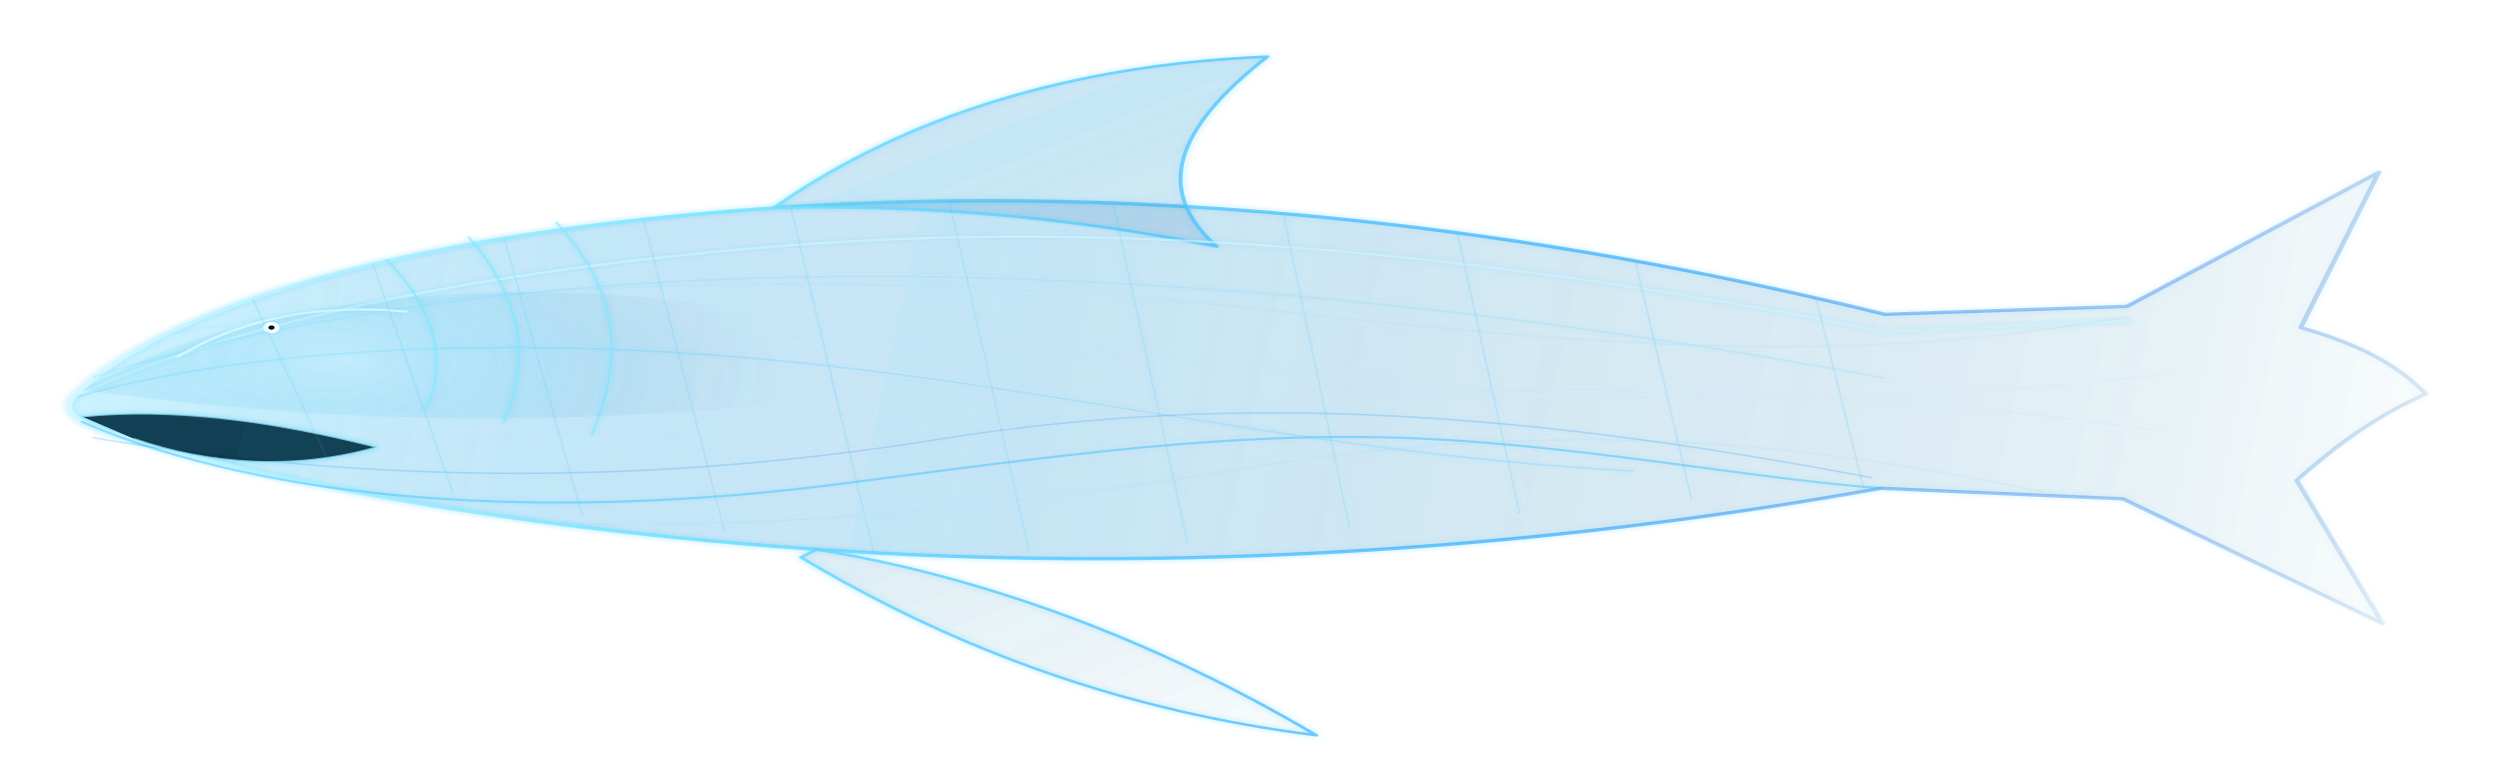
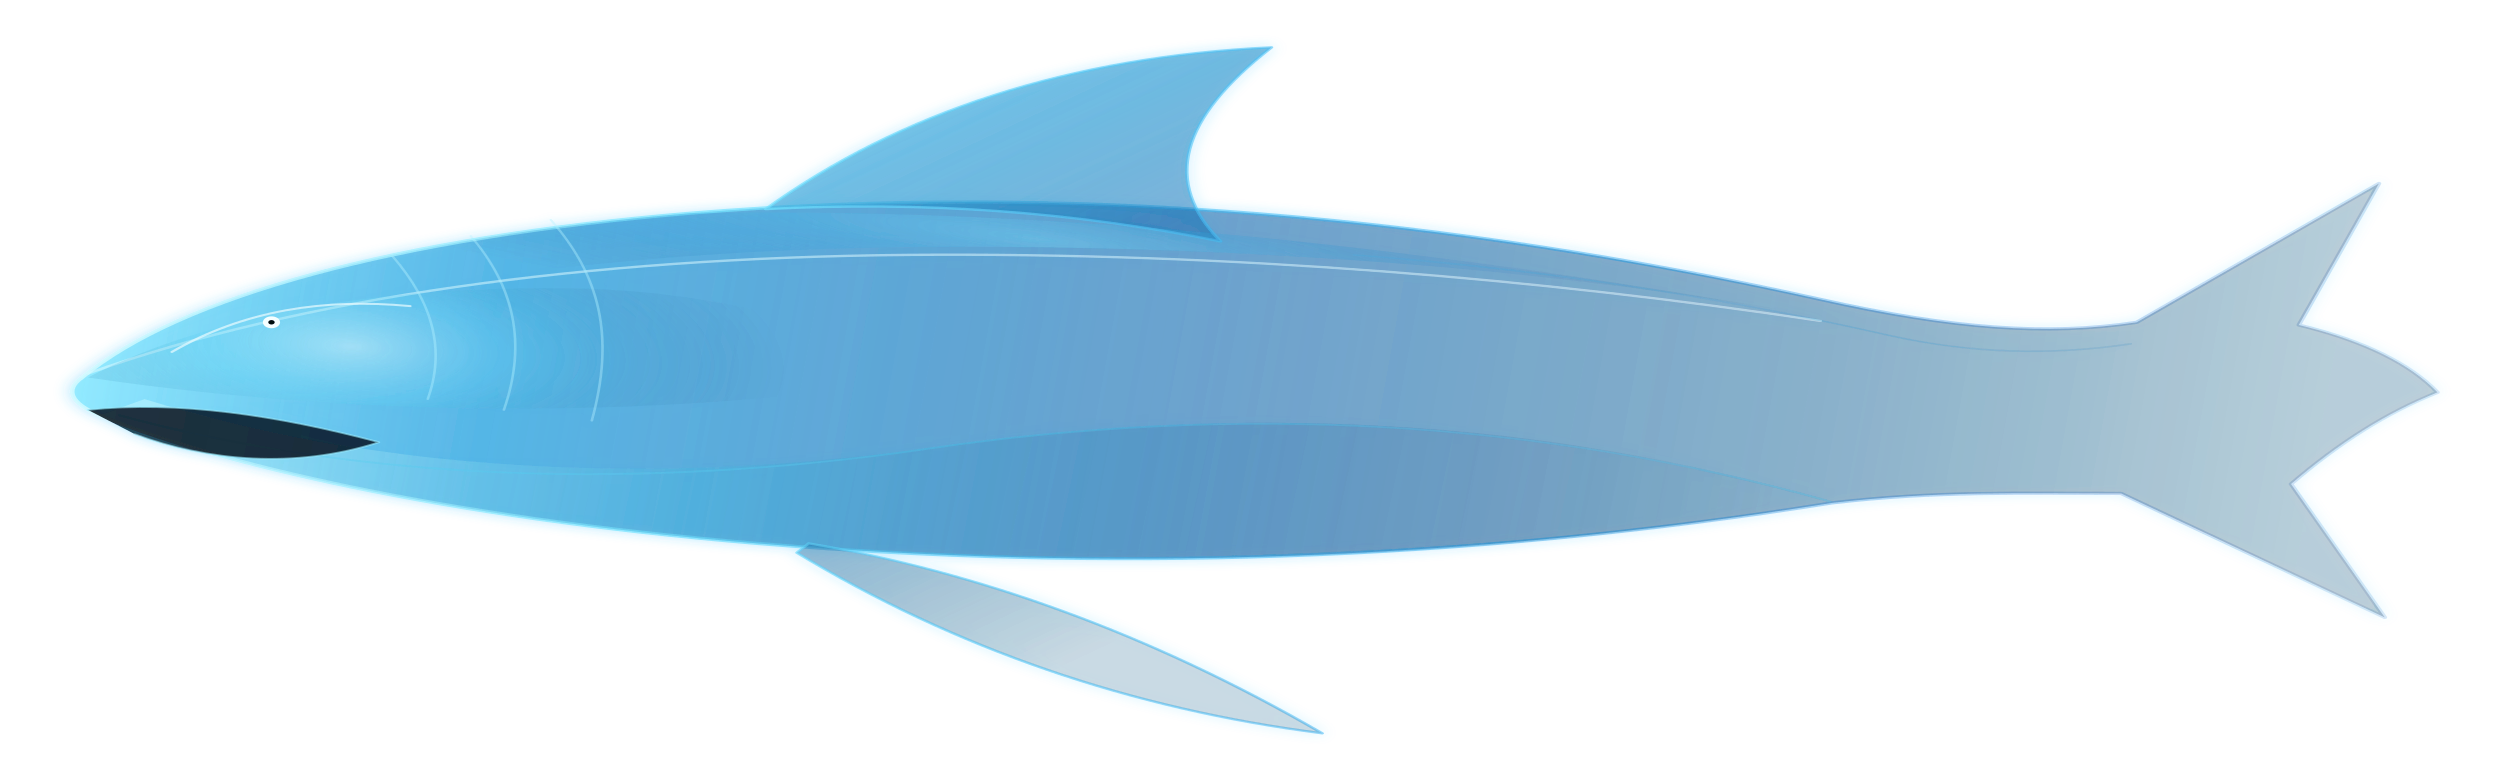
<svg xmlns="http://www.w3.org/2000/svg" width="1280" height="400" viewBox="0 0 1280 400" fill="none" role="img" aria-label="Tiburon atmosferico NeMeSiS">
  <defs>
-     <linearGradient id="ocean-body" x1="42" y1="184" x2="1218" y2="354" gradientUnits="userSpaceOnUse">
-       <stop stop-color="#79E8FF" stop-opacity=".26" />
-       <stop offset=".22" stop-color="#239FDC" stop-opacity=".2" />
-       <stop offset=".58" stop-color="#0A559D" stop-opacity=".13" />
-       <stop offset=".86" stop-color="#073065" stop-opacity=".08" />
-       <stop offset="1" stop-color="#020A19" stop-opacity=".02" />
+     <linearGradient id="body" x1="48" y1="206" x2="1185" y2="348" gradientUnits="userSpaceOnUse">
+       <stop stop-color="#86E9FF" stop-opacity=".82" />
+       <stop offset=".18" stop-color="#289FDC" stop-opacity=".7" />
+       <stop offset=".5" stop-color="#0B559E" stop-opacity=".54" />
+       <stop offset=".78" stop-color="#082F67" stop-opacity=".4" />
+       <stop offset="1" stop-color="#031126" stop-opacity=".24" />
    </linearGradient>
-     <linearGradient id="ocean-edge" x1="34" y1="172" x2="1238" y2="405" gradientUnits="userSpaceOnUse">
-       <stop stop-color="#D8FBFF" stop-opacity=".96" />
-       <stop offset=".27" stop-color="#73E5FF" stop-opacity=".86" />
-       <stop offset=".62" stop-color="#24A9FF" stop-opacity=".62" />
-       <stop offset=".9" stop-color="#1467E8" stop-opacity=".3" />
-       <stop offset="1" stop-color="#193D9B" stop-opacity=".08" />
+     <linearGradient id="belly" x1="85" y1="268" x2="930" y2="390" gradientUnits="userSpaceOnUse">
+       <stop stop-color="#C7F8FF" stop-opacity=".48" />
+       <stop offset=".34" stop-color="#4BB9DE" stop-opacity=".3" />
+       <stop offset=".78" stop-color="#0B417C" stop-opacity=".12" />
+       <stop offset="1" stop-color="#031126" stop-opacity="0" />
    </linearGradient>
-     <linearGradient id="fin-fill" x1="390" y1="28" x2="680" y2="522" gradientUnits="userSpaceOnUse">
-       <stop stop-color="#239CDC" stop-opacity=".2" />
-       <stop offset="1" stop-color="#061638" stop-opacity=".02" />
+     <linearGradient id="fin" x1="406" y1="54" x2="650" y2="414" gradientUnits="userSpaceOnUse">
+       <stop stop-color="#43BDE8" stop-opacity=".68" />
+       <stop offset=".58" stop-color="#0B559E" stop-opacity=".44" />
+       <stop offset="1" stop-color="#031126" stop-opacity=".18" />
    </linearGradient>
-     <radialGradient id="head-light" cx="0" cy="0" r="1" gradientTransform="translate(176 254) rotate(4) scale(224 126)" gradientUnits="userSpaceOnUse">
-       <stop stop-color="#D6FAFF" stop-opacity=".22" />
-       <stop offset=".48" stop-color="#43BCE7" stop-opacity=".1" />
-       <stop offset="1" stop-color="#071B43" stop-opacity="0" />
+     <linearGradient id="edge" x1="42" y1="164" x2="1208" y2="386" gradientUnits="userSpaceOnUse">
+       <stop stop-color="#D7FBFF" stop-opacity=".9" />
+       <stop offset=".26" stop-color="#78E5FF" stop-opacity=".72" />
+       <stop offset=".62" stop-color="#25A8F1" stop-opacity=".46" />
+       <stop offset="1" stop-color="#1457C5" stop-opacity=".14" />
+     </linearGradient>
+     <radialGradient id="head" cx="0" cy="0" r="1" gradientTransform="translate(180 247) rotate(6) scale(225 118)" gradientUnits="userSpaceOnUse">
+       <stop stop-color="#E3FCFF" stop-opacity=".46" />
+       <stop offset=".34" stop-color="#66D4F4" stop-opacity=".28" />
+       <stop offset="1" stop-color="#0A3A72" stop-opacity="0" />
    </radialGradient>
-     <clipPath id="body-clip">
-       <path d="M38 281C86 210 216 157 395 139C594 119 788 155 965 219L1089 213L1218 112L1178 229C1207 241 1228 257 1242 279C1219 294 1198 315 1176 344L1220 452L1087 358L963 350C804 392 635 411 466 400C276 387 126 342 52 306C38 299 32 290 38 281Z" />
-     </clipPath>
-     <filter id="edge-glow" x="-10%" y="-24%" width="120%" height="148%">
-       <feGaussianBlur in="SourceGraphic" stdDeviation="2.2" result="blur" />
-       <feColorMatrix in="blur" type="matrix" values="0 0 0 0 .02 0 0 0 0 .5 0 0 0 0 1 0 0 0 .48 0" result="blue" />
+     <radialGradient id="back-light" cx="0" cy="0" r="1" gradientTransform="translate(530 167) rotate(10) scale(480 76)" gradientUnits="userSpaceOnUse">
+       <stop stop-color="#7CE7FF" stop-opacity=".34" />
+       <stop offset=".55" stop-color="#168BD1" stop-opacity=".14" />
+       <stop offset="1" stop-color="#05234B" stop-opacity="0" />
+     </radialGradient>
+     <filter id="glow" x="-12%" y="-35%" width="124%" height="170%">
+       <feGaussianBlur in="SourceGraphic" stdDeviation="4" result="blur" />
+       <feColorMatrix in="blur" type="matrix" values="0 0 0 0 .03 0 0 0 0 .52 0 0 0 0 1 0 0 0 .42 0" result="blue" />
      <feMerge>
        <feMergeNode in="blue" />
        <feMergeNode in="SourceGraphic" />
      </feMerge>
    </filter>
  </defs>
-   <g transform="translate(0 12) scale(1 .68)" filter="url(#edge-glow)" stroke-linecap="round" stroke-linejoin="round">
-     <path d="M38 281C86 210 216 157 395 139C594 119 788 155 965 219L1089 213L1218 112L1178 229C1207 241 1228 257 1242 279C1219 294 1198 315 1176 344L1220 452L1087 358L963 350C804 392 635 411 466 400C276 387 126 342 52 306C38 299 32 290 38 281Z" fill="url(#ocean-body)" stroke="url(#ocean-edge)" stroke-width="2.5" />
-     <path d="M396 139C463 70 548 31 649 25C601 80 591 126 623 168C548 146 472 136 396 139Z" fill="url(#fin-fill)" stroke="url(#ocean-edge)" stroke-width="2" />
-     <path d="M418 396C502 416 590 463 674 536C576 518 490 472 410 402Z" fill="url(#fin-fill)" stroke="url(#ocean-edge)" stroke-width="1.9" />
-     <path d="M38 281C113 229 233 188 396 168C587 145 779 178 965 232L1091 224" stroke="#C9F8FF" stroke-opacity=".62" stroke-width="1.8" />
-     <path d="M42 300C137 360 278 376 434 346C559 322 654 302 763 316C837 325 902 343 963 350" stroke="#42C8FF" stroke-opacity=".5" stroke-width="1.6" />
-     <path d="M40 281C115 249 227 237 348 248C516 263 658 323 836 337" stroke="#5AD8FF" stroke-opacity=".28" stroke-width="1.25" />
-     <path d="M48 266C176 207 345 182 532 193C703 203 846 235 965 267" stroke="#71DFFF" stroke-opacity=".24" stroke-width="1.15" />
-     <path d="M48 312C193 348 338 347 481 313C638 276 786 294 958 342" stroke="#268FE8" stroke-opacity=".22" stroke-width="1.15" />
-     <path d="M43 276C107 221 197 198 297 203C365 206 427 228 487 268C349 304 193 307 43 276Z" fill="url(#head-light)" />
-     <path d="M42 296C88 289 139 299 193 319C151 337 106 332 69 313" fill="#010711" fill-opacity=".84" stroke="#91EDFF" stroke-opacity=".72" stroke-width="1.5" />
-     <path d="M91 251C125 221 165 211 208 217" stroke="#E1FCFF" stroke-opacity=".72" stroke-width="1.6" />
-     <circle cx="139" cy="229" r="4.2" fill="#F4FEFF" />
-     <circle cx="139" cy="229" r="1.6" fill="#010711" />
-     <path d="M198 178C224 217 229 256 218 291M240 161C267 207 272 251 258 300M285 150C315 199 321 246 303 310" stroke="#7BE8FF" stroke-opacity=".56" stroke-width="1.5" />
-     <g clip-path="url(#body-clip)" opacity=".74">
-       <path d="M126 197L168 329M189 173L232 354M257 156L298 370M329 145L371 383M405 139L447 397M486 134L527 398M570 136L608 391M657 143L691 380M746 157L778 369M837 177L866 358M930 208L954 349" stroke="#4BCFFF" stroke-opacity=".22" stroke-width="1" />
-       <path d="M73 237C253 190 459 184 657 217C833 246 955 256 1088 221M50 331C235 399 435 384 628 337C807 294 928 314 1079 363" stroke="#6FDFFF" stroke-opacity=".16" stroke-width="1" />
-       <path d="M46 259C239 225 454 228 657 261C833 290 961 290 1115 263M51 290C234 317 424 316 612 290C811 263 969 276 1124 311" stroke="#B5F2FF" stroke-opacity=".11" stroke-width=".9" />
-     </g>
+   <g transform="translate(0 7) scale(1 .69)" filter="url(#glow)" stroke-linecap="round" stroke-linejoin="round">
+     <path d="M42 270C92 210 203 166 354 148C548 125 742 151 932 212C1000 234 1048 239 1094 229L1218 126L1177 231C1211 243 1234 260 1248 281C1222 296 1198 318 1173 349L1221 448L1086 356C1034 356 992 354 938 363C748 407 563 414 387 393C228 374 108 333 51 298C36 289 33 279 42 270Z" fill="url(#body)" stroke="url(#edge)" stroke-width="2.4" />
+     <path d="M392 145C461 73 548 32 651 25C604 78 595 125 625 169C550 147 473 139 392 145Z" fill="url(#fin)" stroke="url(#edge)" stroke-width="1.8" />
+     <path d="M414 393C500 414 589 460 677 534C579 516 489 471 408 400Z" fill="url(#fin)" stroke="url(#edge)" stroke-width="1.7" />
+     <path d="M74 286C189 338 330 352 476 322C635 289 791 299 938 363C760 407 568 414 387 393C226 374 109 332 51 298Z" fill="url(#belly)" />
+     <path d="M43 269C146 209 304 174 480 173C661 172 813 194 932 225C705 166 522 144 354 148C203 166 92 210 43 269Z" fill="url(#back-light)" />
+     <path d="M45 267C153 211 300 181 465 179C630 177 790 197 932 228" stroke="#D8FAFF" stroke-opacity=".54" stroke-width="1.8" />
+     <path d="M61 298C186 347 327 354 474 323C633 289 787 301 937 362" stroke="#57CFF1" stroke-opacity=".34" stroke-width="1.4" />
+     <path d="M45 270C110 221 200 201 299 204C365 207 427 229 487 268C352 300 195 302 45 270Z" fill="url(#head)" />
+     <path d="M45 294C91 287 142 298 194 318C151 338 106 332 69 312" fill="#010711" fill-opacity=".82" stroke="#9AEDFF" stroke-opacity=".58" stroke-width="1.35" />
+     <path d="M88 251C125 220 166 211 210 217" stroke="#ECFDFF" stroke-opacity=".68" stroke-width="1.5" />
+     <circle cx="139" cy="229" r="4.4" fill="#F5FEFF" />
+     <circle cx="139" cy="229" r="1.65" fill="#010711" />
+     <path d="M201 180C222 215 228 250 219 286M241 165C263 202 270 244 258 294M282 153C307 194 315 239 303 302" stroke="#B1F1FF" stroke-opacity=".42" stroke-width="1.35" />
+     <path d="M693 179C802 191 892 214 968 239C1009 252 1049 254 1091 245" stroke="#46B7E8" stroke-opacity=".22" stroke-width="1.2" />
  </g>
</svg>
